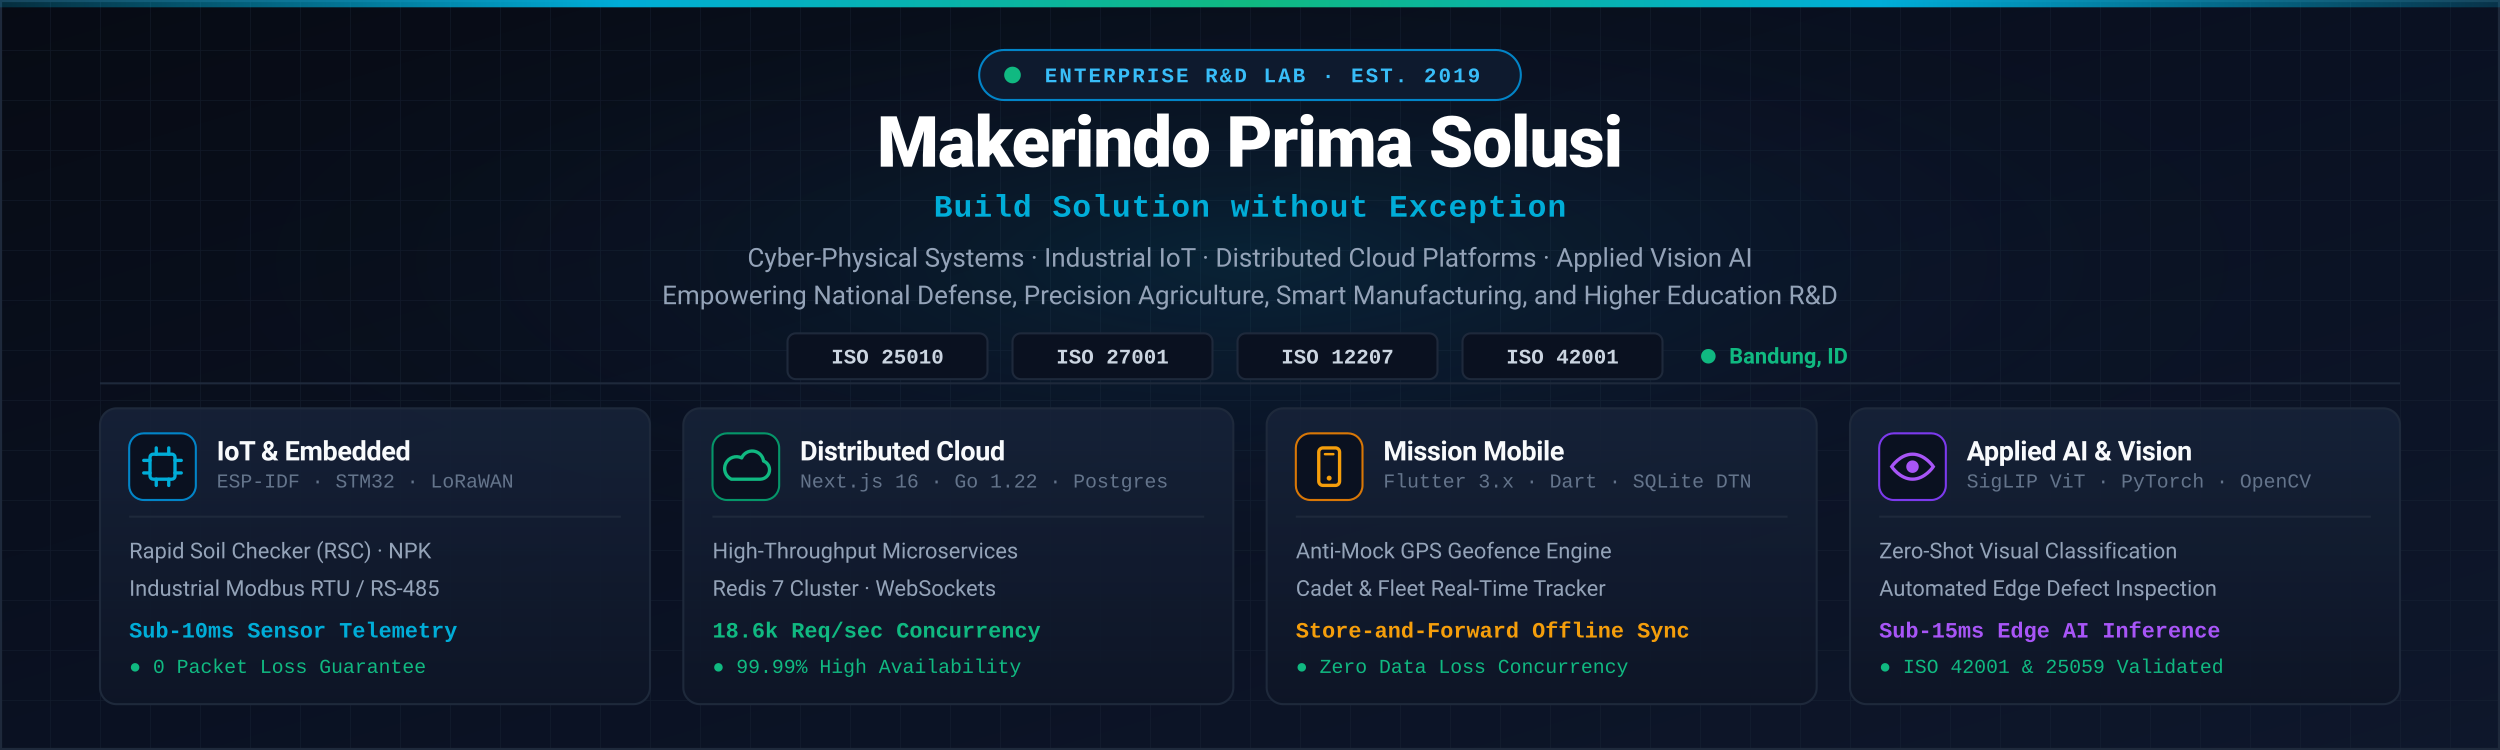
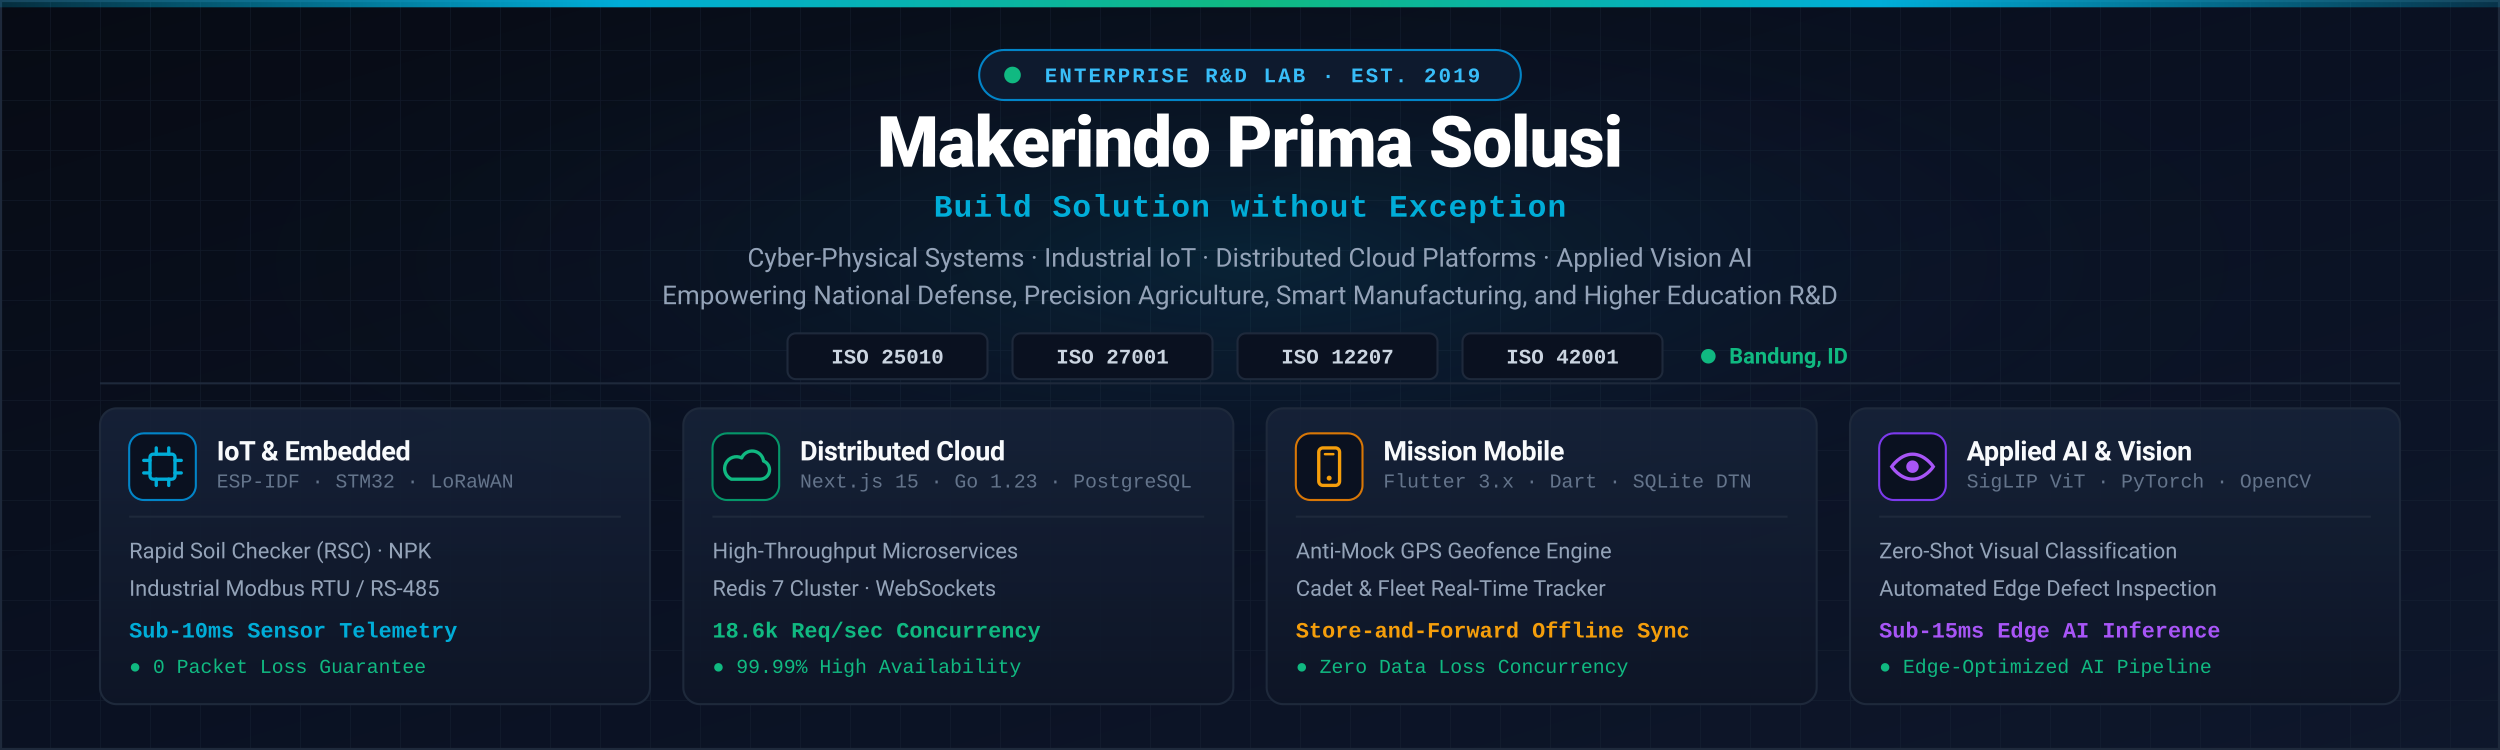
<svg xmlns="http://www.w3.org/2000/svg" viewBox="0 0 1200 360" width="100%" height="100%">
  <defs>
    <linearGradient id="bgGrad" x1="0%" y1="0%" x2="100%" y2="100%">
      <stop offset="0%" stop-color="#070B14" />
      <stop offset="50%" stop-color="#0A1122" />
      <stop offset="100%" stop-color="#0E172B" />
    </linearGradient>
    <linearGradient id="topLineGrad" x1="0%" y1="0%" x2="100%" y2="0%">
      <stop offset="0%" stop-color="#00ADD8" stop-opacity="0.2" />
      <stop offset="25%" stop-color="#00ADD8" />
      <stop offset="50%" stop-color="#10B981" />
      <stop offset="75%" stop-color="#00ADD8" />
      <stop offset="100%" stop-color="#00ADD8" stop-opacity="0.2" />
    </linearGradient>
    <linearGradient id="cardGrad" x1="0%" y1="0%" x2="0%" y2="100%">
      <stop offset="0%" stop-color="#162238" stop-opacity="0.9" />
      <stop offset="100%" stop-color="#0D1526" stop-opacity="0.95" />
    </linearGradient>
    <radialGradient id="centerGlow" cx="50%" cy="35%" r="45%">
      <stop offset="0%" stop-color="#00ADD8" stop-opacity="0.12" />
      <stop offset="60%" stop-color="#10507C" stop-opacity="0.04" />
      <stop offset="100%" stop-color="#070B14" stop-opacity="0" />
    </radialGradient>
    <pattern id="grid" width="24" height="24" patternUnits="userSpaceOnUse">
      <path d="M 24 0 L 0 0 0 24" fill="none" stroke="#1E293B" stroke-width="0.75" stroke-opacity="0.45" />
    </pattern>
  </defs>
  <style>
    .font-base { font-family: -apple-system, BlinkMacSystemFont, 'Segoe UI', 'SF Pro Display', Roboto, 'Helvetica Neue', Arial, sans-serif; }
    .font-mono { font-family: 'SF Mono', Monaco, Consolas, 'Liberation Mono', Menlo, monospace; }
    
    .corp-title { font-size: 34px; font-weight: 800; fill: #FFFFFF; letter-spacing: -0.5px; text-anchor: middle; }
    .corp-tagline { font-size: 15px; font-weight: 600; fill: #00ADD8; letter-spacing: 0.5px; text-anchor: middle; text-transform: uppercase; }
    .corp-desc { font-size: 12.5px; fill: #94A3B8; font-weight: 400; text-anchor: middle; }
    
    .cat-badge-text { font-size: 10px; font-weight: 700; fill: #38BDF8; letter-spacing: 1px; text-anchor: middle; text-transform: uppercase; }
    .iso-badge-text { font-size: 10px; font-weight: 600; fill: #CBD5E1; text-anchor: middle; }
    
    .card-title { font-size: 13px; font-weight: 700; fill: #F8FAFC; letter-spacing: -0.2px; }
    .card-sub { font-size: 9.5px; font-weight: 500; fill: #64748B; }
    .card-detail { font-size: 10.5px; fill: #94A3B8; font-weight: 400; }
    .card-metric { font-size: 10.5px; font-weight: 600; }
  </style>
  <rect width="1200" height="360" fill="url(#bgGrad)" />
  <rect width="1200" height="360" fill="url(#grid)" />
  <rect width="1200" height="360" fill="url(#centerGlow)" />
  <rect x="0.5" y="0.5" width="1199" height="359" fill="none" stroke="#1E293B" stroke-width="1" />
  <rect x="0" y="0" width="1200" height="3.5" fill="url(#topLineGrad)" />
  <g transform="translate(600, 24)" class="font-base">
    <rect x="-130" y="0" width="260" height="24" rx="12" fill="#0E1A2E" stroke="#0284C7" stroke-width="1" />
    <circle cx="-114" cy="12" r="4" fill="#10B981" />
    <text x="6" y="15.5" class="cat-badge-text font-mono">ENTERPRISE R&amp;D LAB · EST. 2019</text>
    <text x="0" y="56" class="corp-title">Makerindo Prima Solusi</text>
    <text x="0" y="80" class="corp-tagline font-mono">Build Solution without Exception</text>
    <text x="0" y="104" class="corp-desc">Cyber-Physical Systems · Industrial IoT · Distributed Cloud Platforms · Applied Vision AI</text>
    <text x="0" y="122" class="corp-desc" fill="#64748B" font-size="11.5">Empowering National Defense, Precision Agriculture, Smart Manufacturing, and Higher Education R&amp;D</text>
    <g transform="translate(0, 136)">
      <rect x="-222" y="0" width="96" height="22" rx="4" fill="#0A1120" stroke="#1E293B" stroke-width="1" />
      <text x="-174" y="14.5" class="font-mono iso-badge-text">ISO 25010</text>
      <rect x="-114" y="0" width="96" height="22" rx="4" fill="#0A1120" stroke="#1E293B" stroke-width="1" />
      <text x="-66" y="14.5" class="font-mono iso-badge-text">ISO 27001</text>
      <rect x="-6" y="0" width="96" height="22" rx="4" fill="#0A1120" stroke="#1E293B" stroke-width="1" />
      <text x="42" y="14.5" class="font-mono iso-badge-text">ISO 12207</text>
      <rect x="102" y="0" width="96" height="22" rx="4" fill="#0A1120" stroke="#1E293B" stroke-width="1" />
      <text x="150" y="14.5" class="font-mono iso-badge-text">ISO 42001</text>
      <circle cx="220" cy="11" r="3.5" fill="#10B981" />
      <text x="230" y="14.5" class="font-base" font-size="10.5" font-weight="600" fill="#10B981">Bandung, ID</text>
    </g>
  </g>
  <line x1="48" y1="184" x2="1152" y2="184" stroke="#1E293B" stroke-width="1" />
  <g transform="translate(48, 196)" class="font-base">
    <g transform="translate(0, 0)">
      <rect x="0" y="0" width="264" height="142" rx="8" fill="url(#cardGrad)" stroke="#1E293B" stroke-width="1" />
      <g transform="translate(14, 12)">
        <rect x="0" y="0" width="32" height="32" rx="7" fill="#0A1120" stroke="#0284C7" stroke-width="1" />
        <rect x="10" y="10" width="12" height="12" rx="1.5" fill="none" stroke="#00ADD8" stroke-width="1.6" />
        <path d="M13 7v3 M19 7v3 M13 22v3 M19 22v3 M7 13h3 M7 19h3 M22 13h3 M22 19h3" stroke="#00ADD8" stroke-width="1.6" stroke-linecap="round" />
      </g>
      <text x="56" y="25" class="card-title">IoT &amp; Embedded</text>
      <text x="56" y="38" class="card-sub font-mono">ESP-IDF · STM32 · LoRaWAN</text>
      <line x1="14" y1="52" x2="250" y2="52" stroke="#1E293B" stroke-width="1" />
      <text x="14" y="72" class="card-detail">Rapid Soil Checker (RSC) · NPK</text>
      <text x="14" y="90" class="card-detail">Industrial Modbus RTU / RS-485</text>
      <text x="14" y="110" class="font-mono card-metric" fill="#00ADD8">Sub-10ms Sensor Telemetry</text>
      <text x="14" y="127" class="font-mono" font-size="9.5" fill="#10B981">● 0 Packet Loss Guarantee</text>
    </g>
    <g transform="translate(280, 0)">
      <rect x="0" y="0" width="264" height="142" rx="8" fill="url(#cardGrad)" stroke="#1E293B" stroke-width="1" />
      <g transform="translate(14, 12)">
        <rect x="0" y="0" width="32" height="32" rx="7" fill="#0A1120" stroke="#059669" stroke-width="1" />
        <path d="M9 22h14a4.5 4.5 0 0 0 1.5-8.7 5.5 5.5 0 0 0-10.5-1.5A4.5 4.5 0 0 0 9 22z" fill="none" stroke="#10B981" stroke-width="1.6" stroke-linejoin="round" />
      </g>
      <text x="56" y="25" class="card-title">Distributed Cloud</text>
-       <text x="56" y="38" class="card-sub font-mono">Next.js 16 · Go 1.22 · Postgres</text>
+       <text x="56" y="38" class="card-sub font-mono">Next.js 15 · Go 1.23 · PostgreSQL</text>
      <line x1="14" y1="52" x2="250" y2="52" stroke="#1E293B" stroke-width="1" />
      <text x="14" y="72" class="card-detail">High-Throughput Microservices</text>
      <text x="14" y="90" class="card-detail">Redis 7 Cluster · WebSockets</text>
      <text x="14" y="110" class="font-mono card-metric" fill="#10B981">18.6k Req/sec Concurrency</text>
      <text x="14" y="127" class="font-mono" font-size="9.5" fill="#10B981">● 99.99% High Availability</text>
    </g>
    <g transform="translate(560, 0)">
      <rect x="0" y="0" width="264" height="142" rx="8" fill="url(#cardGrad)" stroke="#1E293B" stroke-width="1" />
      <g transform="translate(14, 12)">
        <rect x="0" y="0" width="32" height="32" rx="7" fill="#0A1120" stroke="#D97706" stroke-width="1" />
        <rect x="11" y="7" width="10" height="18" rx="2" fill="none" stroke="#F59E0B" stroke-width="1.6" />
        <line x1="14" y1="10" x2="18" y2="10" stroke="#F59E0B" stroke-width="1.2" stroke-linecap="round" />
        <circle cx="16" cy="21.5" r="1.2" fill="#F59E0B" />
      </g>
      <text x="56" y="25" class="card-title">Mission Mobile</text>
      <text x="56" y="38" class="card-sub font-mono">Flutter 3.x · Dart · SQLite DTN</text>
      <line x1="14" y1="52" x2="250" y2="52" stroke="#1E293B" stroke-width="1" />
      <text x="14" y="72" class="card-detail">Anti-Mock GPS Geofence Engine</text>
      <text x="14" y="90" class="card-detail">Cadet &amp; Fleet Real-Time Tracker</text>
      <text x="14" y="110" class="font-mono card-metric" fill="#F59E0B">Store-and-Forward Offline Sync</text>
      <text x="14" y="127" class="font-mono" font-size="9.5" fill="#10B981">● Zero Data Loss Concurrency</text>
    </g>
    <g transform="translate(840, 0)">
      <rect x="0" y="0" width="264" height="142" rx="8" fill="url(#cardGrad)" stroke="#1E293B" stroke-width="1" />
      <g transform="translate(14, 12)">
        <rect x="0" y="0" width="32" height="32" rx="7" fill="#0A1120" stroke="#7C3AED" stroke-width="1" />
        <path d="M6 16s4-6 10-6 10 6 10 6-4 6-10 6-10-6-10-6z" fill="none" stroke="#A855F7" stroke-width="1.6" />
        <circle cx="16" cy="16" r="3" fill="#A855F7" />
      </g>
      <text x="56" y="25" class="card-title">Applied AI &amp; Vision</text>
      <text x="56" y="38" class="card-sub font-mono">SigLIP ViT · PyTorch · OpenCV</text>
      <line x1="14" y1="52" x2="250" y2="52" stroke="#1E293B" stroke-width="1" />
      <text x="14" y="72" class="card-detail">Zero-Shot Visual Classification</text>
      <text x="14" y="90" class="card-detail">Automated Edge Defect Inspection</text>
      <text x="14" y="110" class="font-mono card-metric" fill="#A855F7">Sub-15ms Edge AI Inference</text>
-       <text x="14" y="127" class="font-mono" font-size="9.5" fill="#10B981">● ISO 42001 &amp; 25059 Validated</text>
+       <text x="14" y="127" class="font-mono" font-size="9.5" fill="#10B981">● Edge-Optimized AI Pipeline</text>
    </g>
  </g>
</svg>
